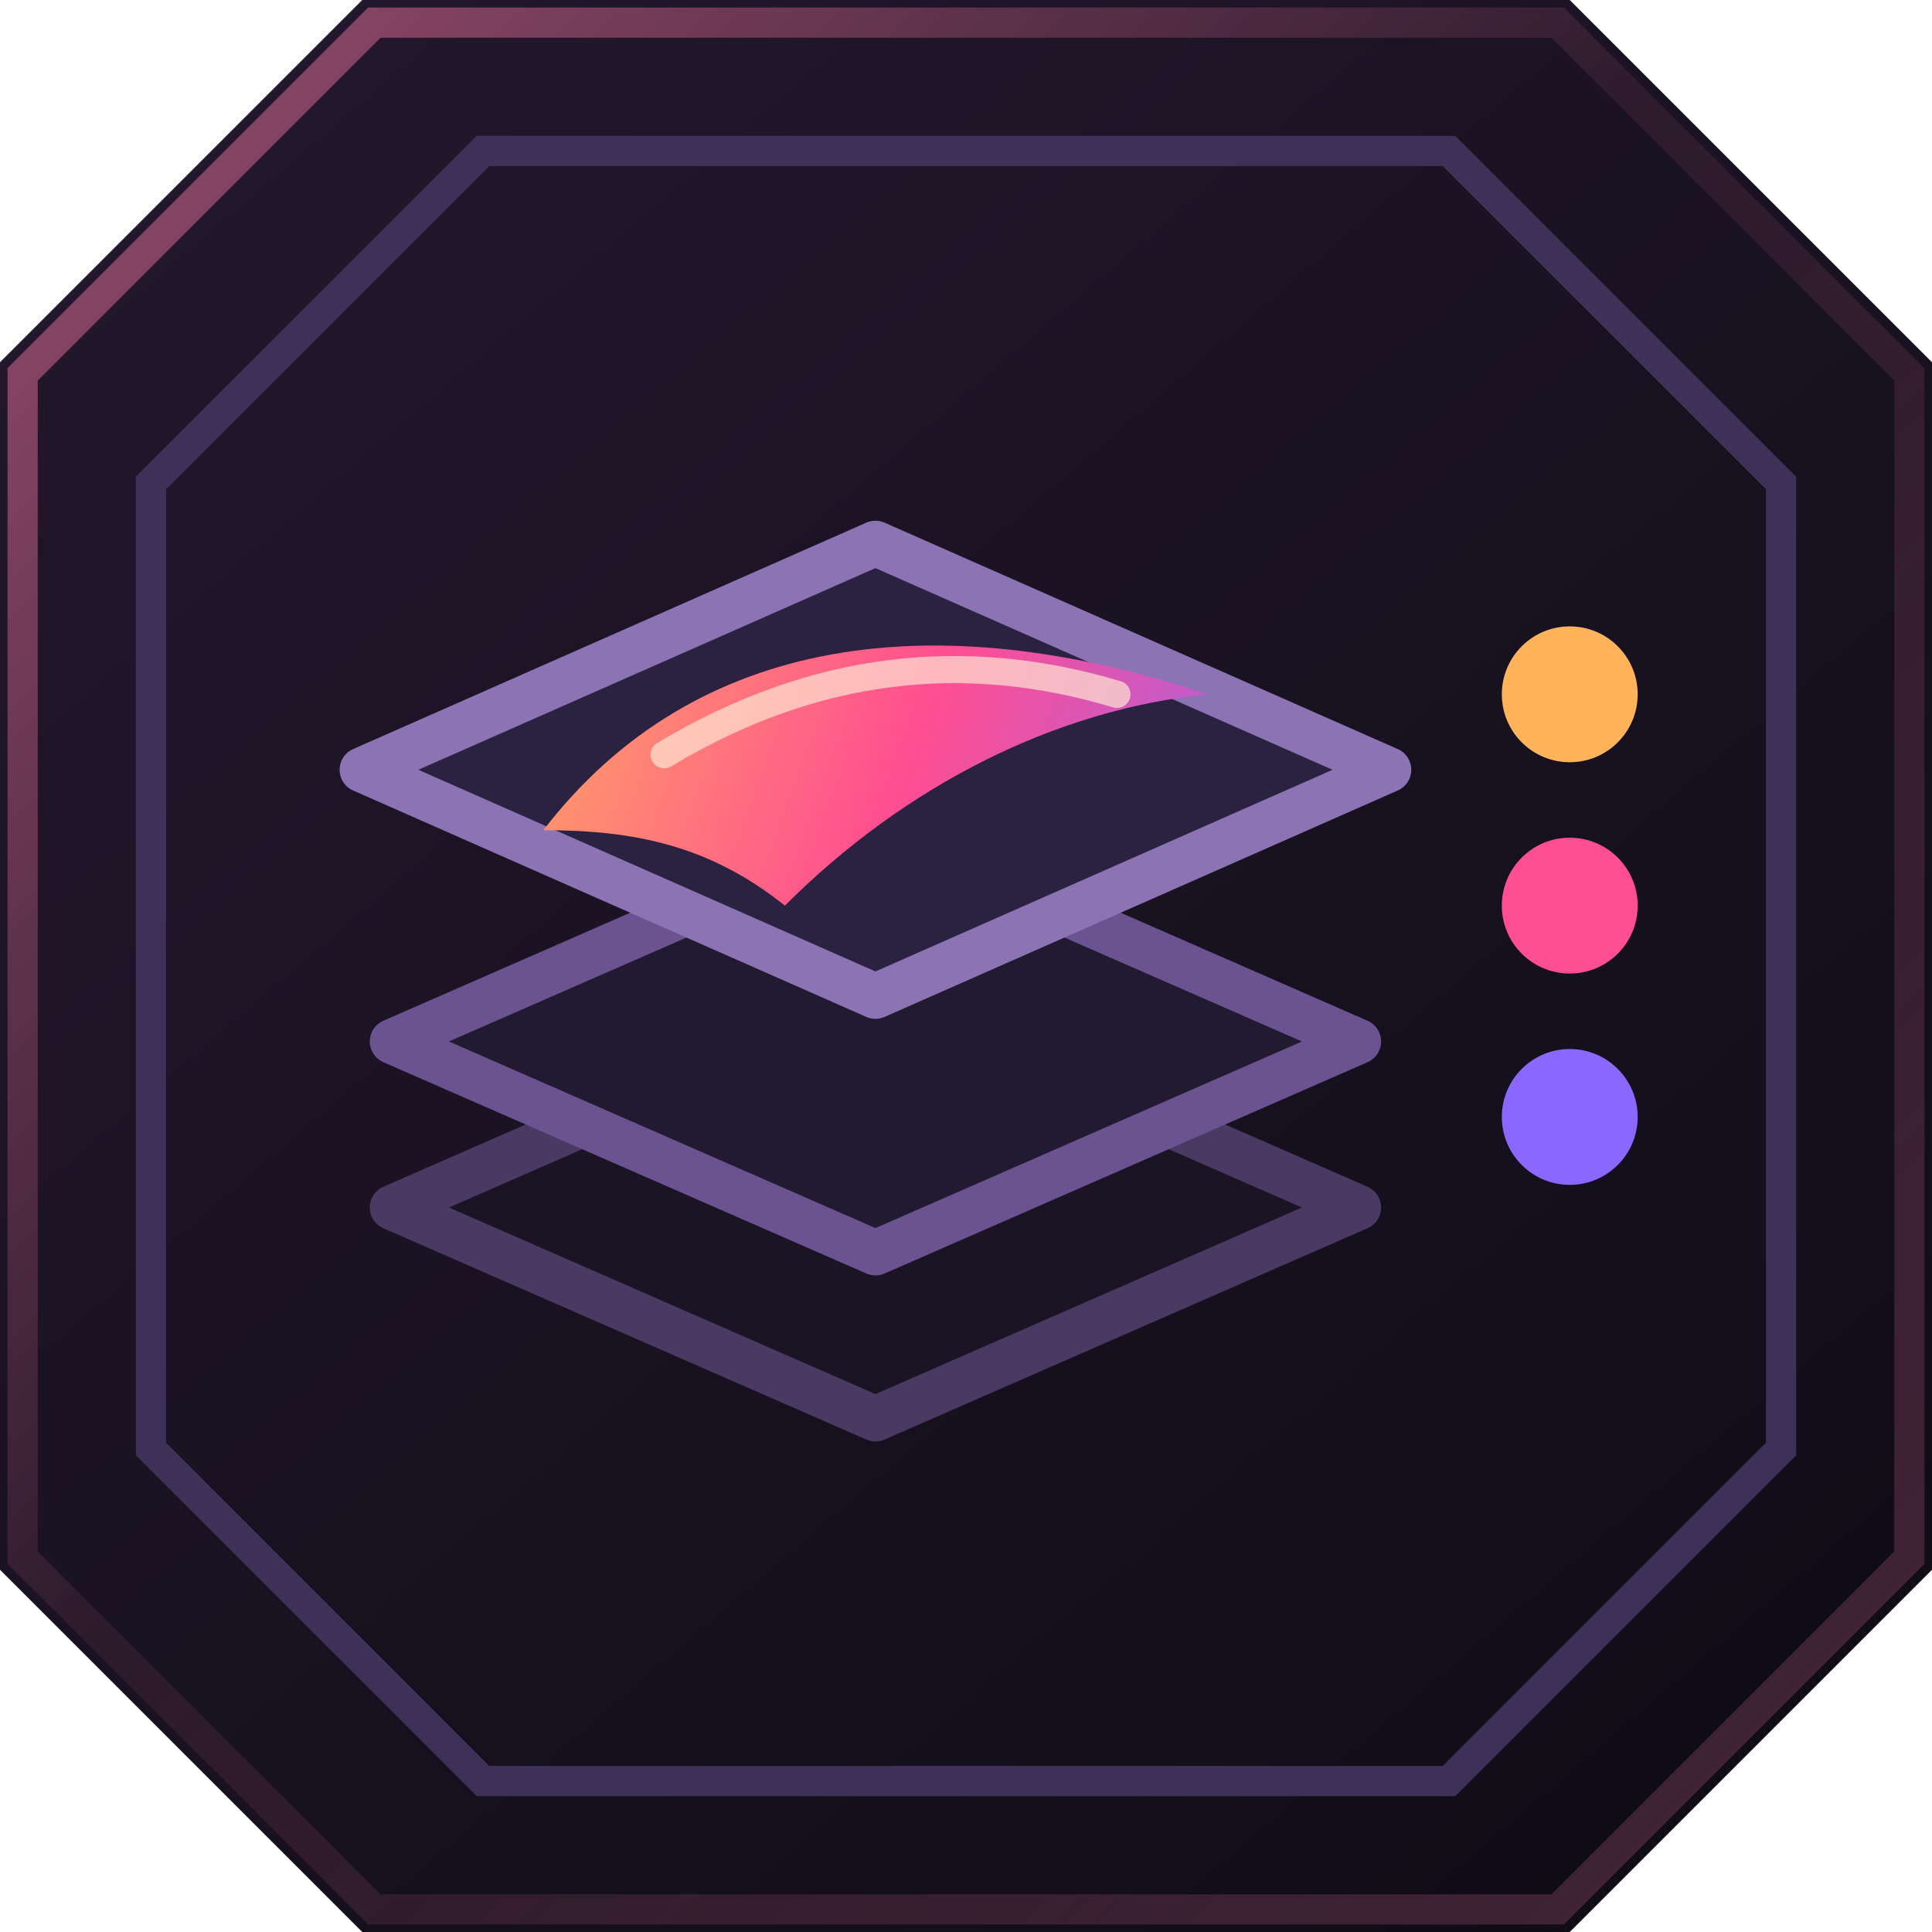
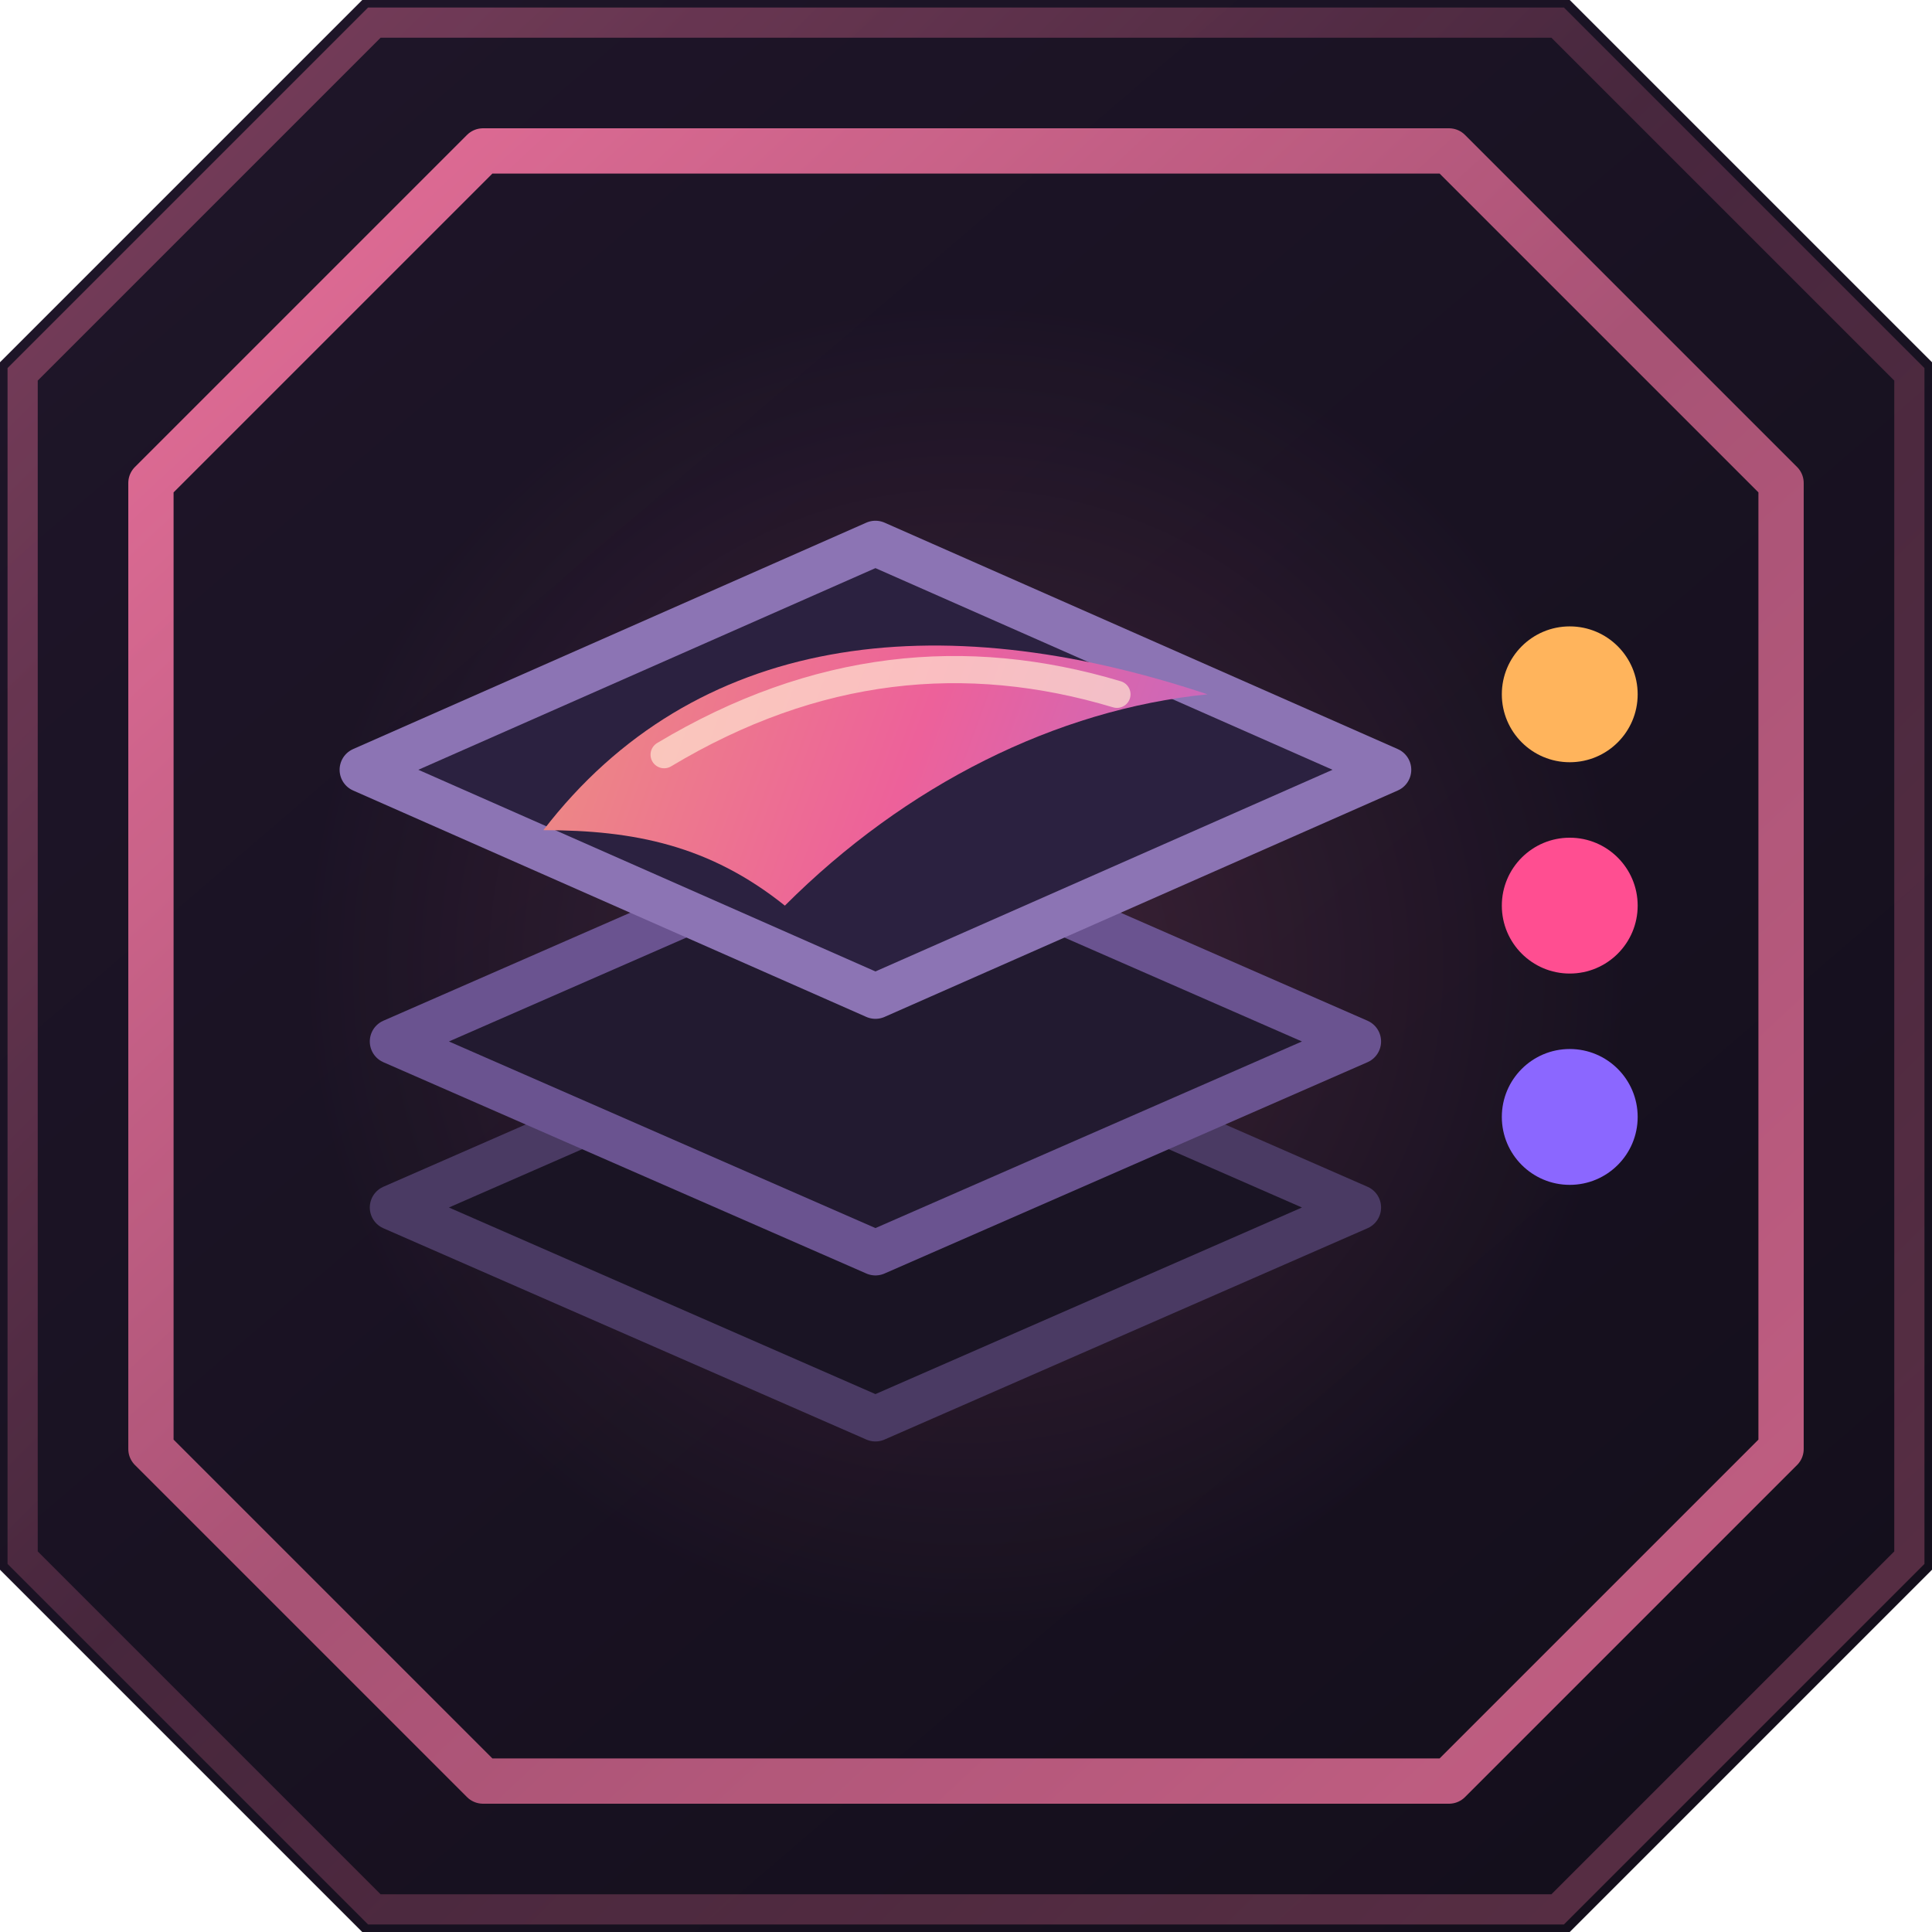
<svg xmlns="http://www.w3.org/2000/svg" viewBox="0 0 128 128" role="img" aria-label="Krita Random Exporter icon">
  <defs>
    <linearGradient id="paint" x1="30" y1="40" x2="90" y2="62" gradientUnits="userSpaceOnUse">
-       <stop offset="0" stop-color="#FFB45C" />
-       <stop offset="0.5" stop-color="#FF4E91" />
-       <stop offset="1" stop-color="#8B67FF" />
+       <stop offset="0" stop-color="#ED997C" />
+       <stop offset="0.5" stop-color="#ED619A" />
+       <stop offset="1" stop-color="#AE6FD6" />
    </linearGradient>
    <linearGradient id="bg" x1="16" y1="8" x2="112" y2="120" gradientUnits="userSpaceOnUse">
-       <stop offset="0" stop-color="#22172c" />
-       <stop offset="1" stop-color="#100d17" />
+       <stop offset="0" stop-color="#1E1528" />
+       <stop offset="1" stop-color="#140F1C" />
    </linearGradient>
    <linearGradient id="rim" x1="0" y1="0" x2="128" y2="128" gradientUnits="userSpaceOnUse">
-       <stop offset="0" stop-color="#FF7AA7" stop-opacity="0.55" />
-       <stop offset="0.45" stop-color="#FF7AA7" stop-opacity="0.08" />
-       <stop offset="1" stop-color="#FF7AA7" stop-opacity="0.22" />
+       <stop offset="0" stop-color="#FF7AA7" stop-opacity="0.42" />
+       <stop offset="0.45" stop-color="#FF7AA7" stop-opacity="0.2" />
+       <stop offset="1" stop-color="#FF7AA7" stop-opacity="0.3" />
    </linearGradient>
+     <linearGradient id="frame" x1="10" y1="6" x2="118" y2="122" gradientUnits="userSpaceOnUse">
+       <stop offset="0" stop-color="#FF7AA7" stop-opacity="0.9" />
+       <stop offset="0.5" stop-color="#FF7AA7" stop-opacity="0.62" />
+       <stop offset="1" stop-color="#FF7AA7" stop-opacity="0.75" />
+     </linearGradient>
+     <radialGradient id="glow" cx="64" cy="64" r="44" gradientUnits="userSpaceOnUse">
+       <stop offset="0" stop-color="#FF7AA7" stop-opacity="0.16" />
+       <stop offset="1" stop-color="#FF7AA7" stop-opacity="0" />
+     </radialGradient>
  </defs>
  <path d="M24 0H104L128 24V104L104 128H24L0 104V24Z" fill="url(#bg)" />
  <path d="M24.8 1.5H103.2L126.5 24.8V103.2L103.2 126.5H24.8L1.5 103.2V24.8Z" fill="none" stroke="url(#rim)" stroke-width="2" />
-   <path d="M32 10H96L118 32V96L96 118H32L10 96V32Z" fill="none" stroke="#3e3157" stroke-width="2" />
+   <path d="M32 10H96L118 32V96L96 118H32L10 96V32Z" fill="none" stroke="url(#frame)" stroke-width="3.0" stroke-linejoin="round" />
+   <circle cx="64" cy="64" r="44" fill="url(#glow)" />
  <path d="M58 66L90 80L58 94L26 80Z" fill="#1A1424" stroke="#4A3A63" stroke-width="3" stroke-linejoin="round" />
  <path d="M58 55L90 69L58 83L26 69Z" fill="#221A30" stroke="#6A5390" stroke-width="3" stroke-linejoin="round" />
  <path d="M58 36L92 51L58 66L24 51Z" fill="#2B2140" stroke="#8C74B4" stroke-width="3" stroke-linejoin="round" />
  <path d="M36 55C46 42 62 40 80 46C70 47 60 52 52 60C47 56 42 55 36 55Z" fill="url(#paint)" />
  <path d="M44 50C54 44 64 43 74 46" fill="none" stroke="#FFE6D1" stroke-width="1.8" stroke-linecap="round" opacity="0.7" />
  <circle cx="104" cy="46" r="4.5" fill="#FFB45C" />
  <circle cx="104" cy="60" r="4.5" fill="#FF4E91" />
  <circle cx="104" cy="74" r="4.5" fill="#8B67FF" />
</svg>
